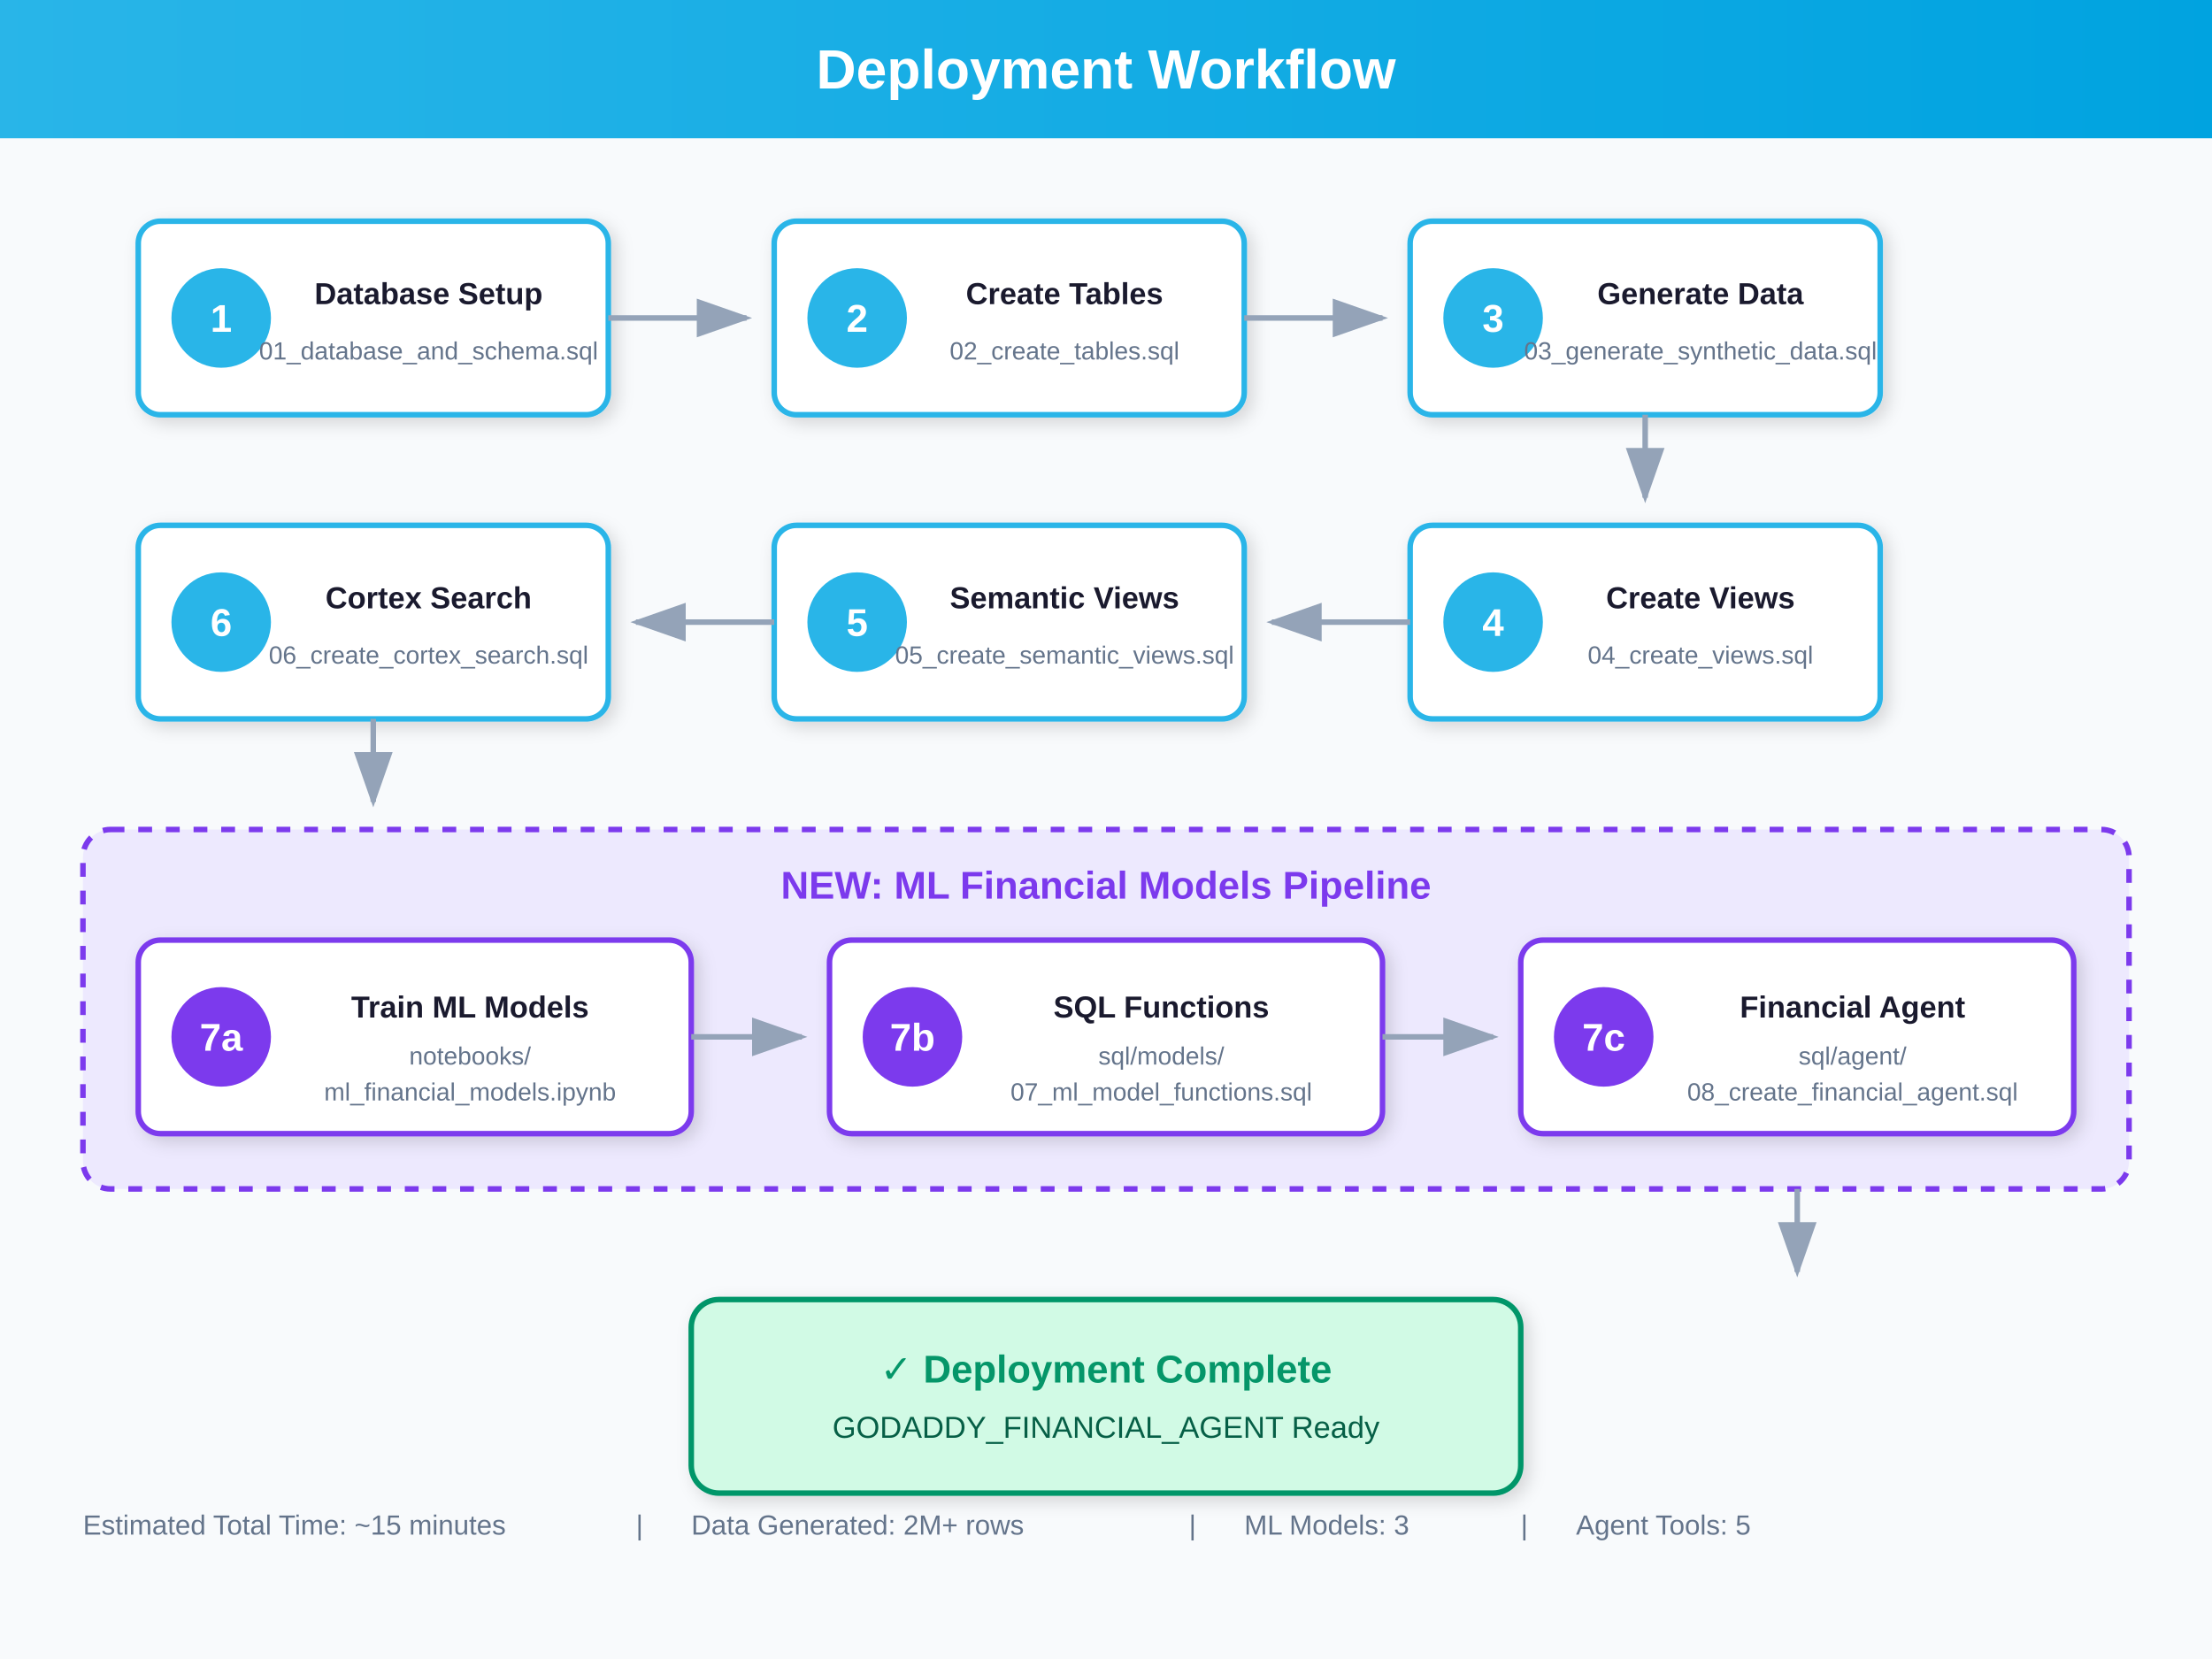
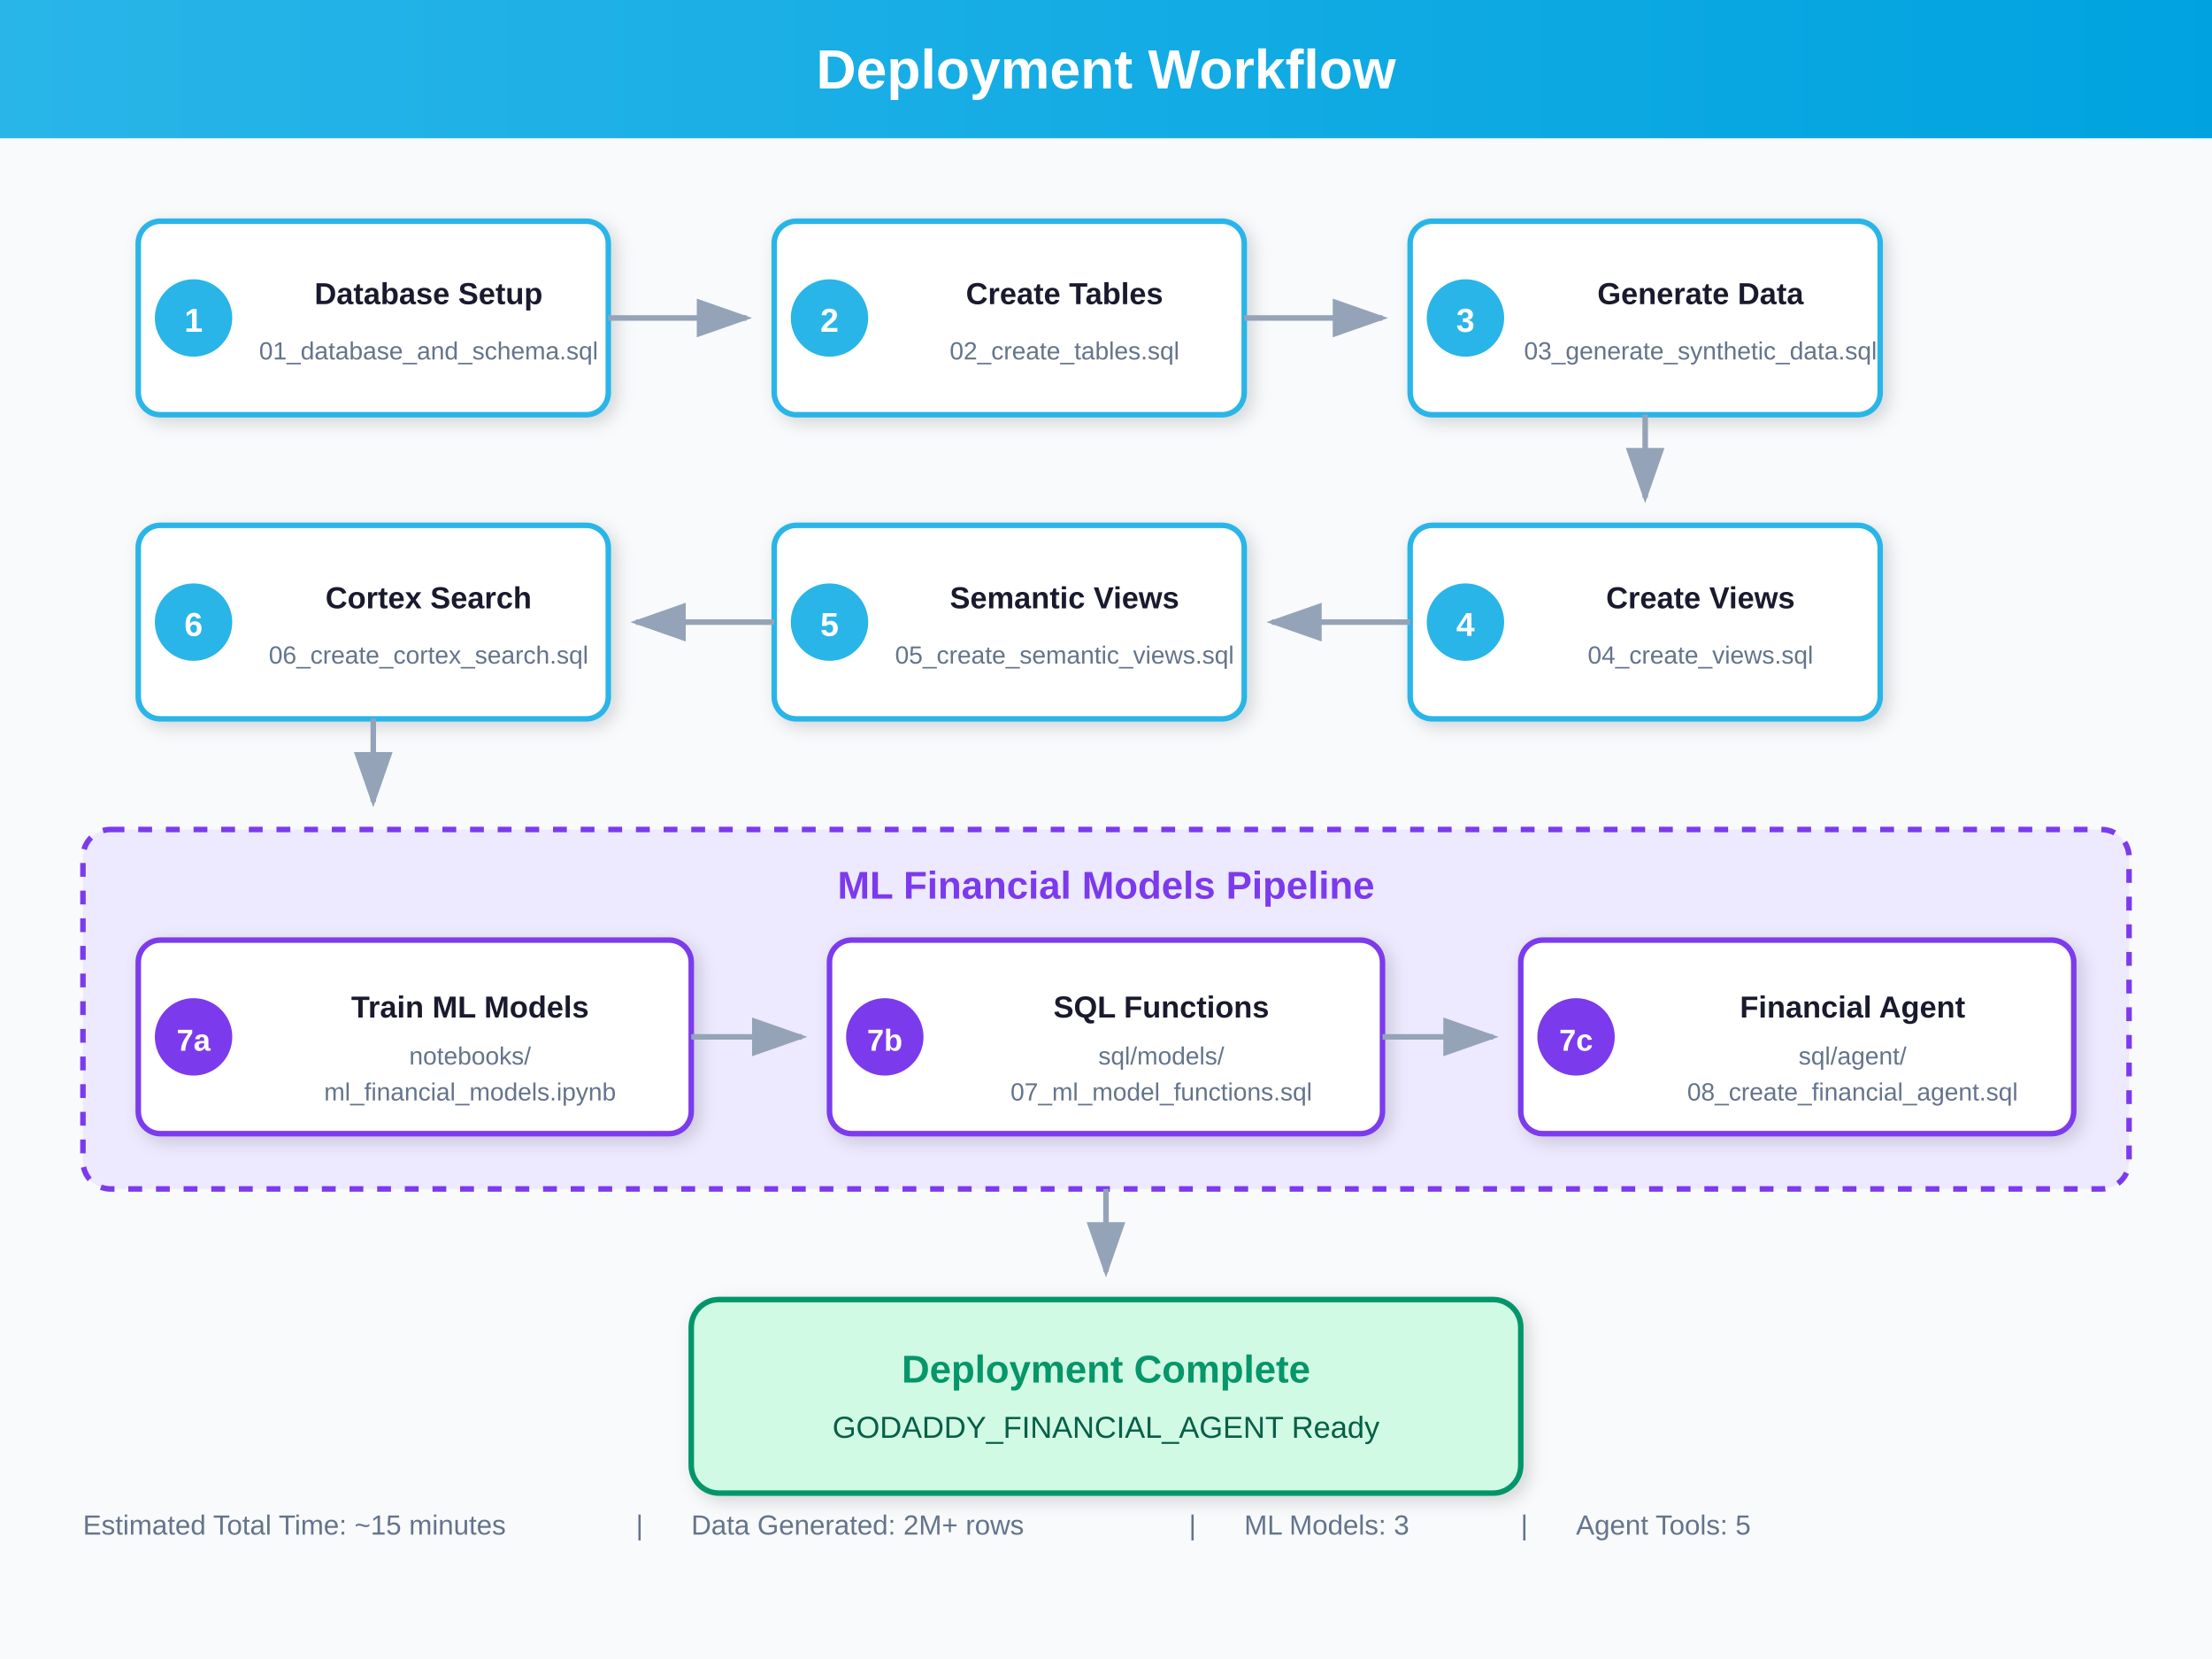
- <svg xmlns="http://www.w3.org/2000/svg" viewBox="0 0 800 600">
+ <svg xmlns="http://www.w3.org/2000/svg" version="1.1" viewBox="0 0 800 600">
  <defs>
    <linearGradient id="blueGrad" x1="0%" y1="0%" x2="100%" y2="0%">
      <stop offset="0%" style="stop-color:#29B5E8" />
      <stop offset="100%" style="stop-color:#00A3E0" />
    </linearGradient>
-     <filter id="shadow" x="-20%" y="-20%" width="140%" height="140%">
-       <feDropShadow dx="2" dy="2" stdDeviation="3" flood-opacity="0.15" />
+     <filter id="shadow" x="-10%" y="-10%" width="130%" height="130%">
+       <feGaussianBlur in="SourceAlpha" stdDeviation="3" />
+       <feOffset dx="2" dy="2" result="offsetblur" />
+       <feComponentTransfer>
+         <feFuncA type="linear" slope="0.15" />
+       </feComponentTransfer>
+       <feMerge>
+         <feMergeNode />
+         <feMergeNode in="SourceGraphic" />
+       </feMerge>
    </filter>
    <marker id="arrowhead" markerWidth="10" markerHeight="7" refX="9" refY="3.5" orient="auto">
      <polygon points="0 0, 10 3.5, 0 7" fill="#94a3b8" />
    </marker>
  </defs>
  <rect width="800" height="600" fill="#f8fafc" />
  <rect x="0" y="0" width="800" height="50" fill="url(#blueGrad)" />
  <text x="400" y="32" font-family="Arial, sans-serif" font-size="20" font-weight="bold" fill="white" text-anchor="middle">Deployment Workflow</text>
  <g transform="translate(50, 80)">
    <rect width="170" height="70" rx="8" fill="white" stroke="#29B5E8" stroke-width="2" filter="url(#shadow)" />
-     <circle cx="30" cy="35" r="18" fill="#29B5E8" />
-     <text x="30" y="40" font-family="Arial, sans-serif" font-size="14" font-weight="bold" fill="white" text-anchor="middle">1</text>
+     <circle cx="20" cy="35" r="14" fill="#29B5E8" />
+     <text x="20" y="40" font-family="Arial, sans-serif" font-size="12" font-weight="bold" fill="white" text-anchor="middle">1</text>
    <text x="105" y="30" font-family="Arial, sans-serif" font-size="11" fill="#1a1a2e" font-weight="bold" text-anchor="middle">Database Setup</text>
    <text x="105" y="50" font-family="Arial, sans-serif" font-size="9" fill="#64748b" text-anchor="middle">01_database_and_schema.sql</text>
  </g>
  <line x1="220" y1="115" x2="270" y2="115" stroke="#94a3b8" stroke-width="2" marker-end="url(#arrowhead)" />
  <g transform="translate(280, 80)">
    <rect width="170" height="70" rx="8" fill="white" stroke="#29B5E8" stroke-width="2" filter="url(#shadow)" />
-     <circle cx="30" cy="35" r="18" fill="#29B5E8" />
-     <text x="30" y="40" font-family="Arial, sans-serif" font-size="14" font-weight="bold" fill="white" text-anchor="middle">2</text>
+     <circle cx="20" cy="35" r="14" fill="#29B5E8" />
+     <text x="20" y="40" font-family="Arial, sans-serif" font-size="12" font-weight="bold" fill="white" text-anchor="middle">2</text>
    <text x="105" y="30" font-family="Arial, sans-serif" font-size="11" fill="#1a1a2e" font-weight="bold" text-anchor="middle">Create Tables</text>
    <text x="105" y="50" font-family="Arial, sans-serif" font-size="9" fill="#64748b" text-anchor="middle">02_create_tables.sql</text>
  </g>
  <line x1="450" y1="115" x2="500" y2="115" stroke="#94a3b8" stroke-width="2" marker-end="url(#arrowhead)" />
  <g transform="translate(510, 80)">
    <rect width="170" height="70" rx="8" fill="white" stroke="#29B5E8" stroke-width="2" filter="url(#shadow)" />
-     <circle cx="30" cy="35" r="18" fill="#29B5E8" />
-     <text x="30" y="40" font-family="Arial, sans-serif" font-size="14" font-weight="bold" fill="white" text-anchor="middle">3</text>
+     <circle cx="20" cy="35" r="14" fill="#29B5E8" />
+     <text x="20" y="40" font-family="Arial, sans-serif" font-size="12" font-weight="bold" fill="white" text-anchor="middle">3</text>
    <text x="105" y="30" font-family="Arial, sans-serif" font-size="11" fill="#1a1a2e" font-weight="bold" text-anchor="middle">Generate Data</text>
    <text x="105" y="50" font-family="Arial, sans-serif" font-size="9" fill="#64748b" text-anchor="middle">03_generate_synthetic_data.sql</text>
  </g>
  <line x1="595" y1="150" x2="595" y2="180" stroke="#94a3b8" stroke-width="2" marker-end="url(#arrowhead)" />
  <g transform="translate(510, 190)">
    <rect width="170" height="70" rx="8" fill="white" stroke="#29B5E8" stroke-width="2" filter="url(#shadow)" />
-     <circle cx="30" cy="35" r="18" fill="#29B5E8" />
-     <text x="30" y="40" font-family="Arial, sans-serif" font-size="14" font-weight="bold" fill="white" text-anchor="middle">4</text>
+     <circle cx="20" cy="35" r="14" fill="#29B5E8" />
+     <text x="20" y="40" font-family="Arial, sans-serif" font-size="12" font-weight="bold" fill="white" text-anchor="middle">4</text>
    <text x="105" y="30" font-family="Arial, sans-serif" font-size="11" fill="#1a1a2e" font-weight="bold" text-anchor="middle">Create Views</text>
    <text x="105" y="50" font-family="Arial, sans-serif" font-size="9" fill="#64748b" text-anchor="middle">04_create_views.sql</text>
  </g>
  <line x1="510" y1="225" x2="460" y2="225" stroke="#94a3b8" stroke-width="2" marker-end="url(#arrowhead)" />
  <g transform="translate(280, 190)">
    <rect width="170" height="70" rx="8" fill="white" stroke="#29B5E8" stroke-width="2" filter="url(#shadow)" />
-     <circle cx="30" cy="35" r="18" fill="#29B5E8" />
-     <text x="30" y="40" font-family="Arial, sans-serif" font-size="14" font-weight="bold" fill="white" text-anchor="middle">5</text>
+     <circle cx="20" cy="35" r="14" fill="#29B5E8" />
+     <text x="20" y="40" font-family="Arial, sans-serif" font-size="12" font-weight="bold" fill="white" text-anchor="middle">5</text>
    <text x="105" y="30" font-family="Arial, sans-serif" font-size="11" fill="#1a1a2e" font-weight="bold" text-anchor="middle">Semantic Views</text>
    <text x="105" y="50" font-family="Arial, sans-serif" font-size="9" fill="#64748b" text-anchor="middle">05_create_semantic_views.sql</text>
  </g>
  <line x1="280" y1="225" x2="230" y2="225" stroke="#94a3b8" stroke-width="2" marker-end="url(#arrowhead)" />
  <g transform="translate(50, 190)">
    <rect width="170" height="70" rx="8" fill="white" stroke="#29B5E8" stroke-width="2" filter="url(#shadow)" />
-     <circle cx="30" cy="35" r="18" fill="#29B5E8" />
-     <text x="30" y="40" font-family="Arial, sans-serif" font-size="14" font-weight="bold" fill="white" text-anchor="middle">6</text>
+     <circle cx="20" cy="35" r="14" fill="#29B5E8" />
+     <text x="20" y="40" font-family="Arial, sans-serif" font-size="12" font-weight="bold" fill="white" text-anchor="middle">6</text>
    <text x="105" y="30" font-family="Arial, sans-serif" font-size="11" fill="#1a1a2e" font-weight="bold" text-anchor="middle">Cortex Search</text>
    <text x="105" y="50" font-family="Arial, sans-serif" font-size="9" fill="#64748b" text-anchor="middle">06_create_cortex_search.sql</text>
  </g>
  <line x1="135" y1="260" x2="135" y2="290" stroke="#94a3b8" stroke-width="2" marker-end="url(#arrowhead)" />
  <rect x="30" y="300" width="740" height="130" rx="10" fill="#ede9fe" stroke="#7c3aed" stroke-width="2" stroke-dasharray="5,5" />
-   <text x="400" y="325" font-family="Arial, sans-serif" font-size="14" font-weight="bold" fill="#7c3aed" text-anchor="middle">NEW: ML Financial Models Pipeline</text>
+   <text x="400" y="325" font-family="Arial, sans-serif" font-size="14" font-weight="bold" fill="#7c3aed" text-anchor="middle">ML Financial Models Pipeline</text>
  <g transform="translate(50, 340)">
    <rect width="200" height="70" rx="8" fill="white" stroke="#7c3aed" stroke-width="2" filter="url(#shadow)" />
-     <circle cx="30" cy="35" r="18" fill="#7c3aed" />
-     <text x="30" y="40" font-family="Arial, sans-serif" font-size="14" font-weight="bold" fill="white" text-anchor="middle">7a</text>
+     <circle cx="20" cy="35" r="14" fill="#7c3aed" />
+     <text x="20" y="40" font-family="Arial, sans-serif" font-size="11" font-weight="bold" fill="white" text-anchor="middle">7a</text>
    <text x="120" y="28" font-family="Arial, sans-serif" font-size="11" fill="#1a1a2e" font-weight="bold" text-anchor="middle">Train ML Models</text>
    <text x="120" y="45" font-family="Arial, sans-serif" font-size="9" fill="#64748b" text-anchor="middle">notebooks/</text>
    <text x="120" y="58" font-family="Arial, sans-serif" font-size="9" fill="#64748b" text-anchor="middle">ml_financial_models.ipynb</text>
  </g>
  <line x1="250" y1="375" x2="290" y2="375" stroke="#94a3b8" stroke-width="2" marker-end="url(#arrowhead)" />
  <g transform="translate(300, 340)">
    <rect width="200" height="70" rx="8" fill="white" stroke="#7c3aed" stroke-width="2" filter="url(#shadow)" />
-     <circle cx="30" cy="35" r="18" fill="#7c3aed" />
-     <text x="30" y="40" font-family="Arial, sans-serif" font-size="14" font-weight="bold" fill="white" text-anchor="middle">7b</text>
+     <circle cx="20" cy="35" r="14" fill="#7c3aed" />
+     <text x="20" y="40" font-family="Arial, sans-serif" font-size="11" font-weight="bold" fill="white" text-anchor="middle">7b</text>
    <text x="120" y="28" font-family="Arial, sans-serif" font-size="11" fill="#1a1a2e" font-weight="bold" text-anchor="middle">SQL Functions</text>
    <text x="120" y="45" font-family="Arial, sans-serif" font-size="9" fill="#64748b" text-anchor="middle">sql/models/</text>
    <text x="120" y="58" font-family="Arial, sans-serif" font-size="9" fill="#64748b" text-anchor="middle">07_ml_model_functions.sql</text>
  </g>
  <line x1="500" y1="375" x2="540" y2="375" stroke="#94a3b8" stroke-width="2" marker-end="url(#arrowhead)" />
  <g transform="translate(550, 340)">
    <rect width="200" height="70" rx="8" fill="white" stroke="#7c3aed" stroke-width="2" filter="url(#shadow)" />
-     <circle cx="30" cy="35" r="18" fill="#7c3aed" />
-     <text x="30" y="40" font-family="Arial, sans-serif" font-size="14" font-weight="bold" fill="white" text-anchor="middle">7c</text>
+     <circle cx="20" cy="35" r="14" fill="#7c3aed" />
+     <text x="20" y="40" font-family="Arial, sans-serif" font-size="11" font-weight="bold" fill="white" text-anchor="middle">7c</text>
    <text x="120" y="28" font-family="Arial, sans-serif" font-size="11" fill="#1a1a2e" font-weight="bold" text-anchor="middle">Financial Agent</text>
    <text x="120" y="45" font-family="Arial, sans-serif" font-size="9" fill="#64748b" text-anchor="middle">sql/agent/</text>
    <text x="120" y="58" font-family="Arial, sans-serif" font-size="9" fill="#64748b" text-anchor="middle">08_create_financial_agent.sql</text>
  </g>
-   <line x1="650" y1="430" x2="650" y2="460" stroke="#94a3b8" stroke-width="2" marker-end="url(#arrowhead)" />
+   <line x1="400" y1="430" x2="400" y2="460" stroke="#94a3b8" stroke-width="2" marker-end="url(#arrowhead)" />
  <g transform="translate(250, 470)">
    <rect width="300" height="70" rx="10" fill="#d1fae5" stroke="#059669" stroke-width="2" filter="url(#shadow)" />
-     <text x="150" y="30" font-family="Arial, sans-serif" font-size="14" font-weight="bold" fill="#059669" text-anchor="middle">✓ Deployment Complete</text>
+     <text x="150" y="30" font-family="Arial, sans-serif" font-size="14" font-weight="bold" fill="#059669" text-anchor="middle">Deployment Complete</text>
    <text x="150" y="50" font-family="Arial, sans-serif" font-size="11" fill="#065f46" text-anchor="middle">GODADDY_FINANCIAL_AGENT Ready</text>
  </g>
  <g transform="translate(30, 555)">
    <text x="0" y="0" font-family="Arial, sans-serif" font-size="10" fill="#64748b">Estimated Total Time: ~15 minutes</text>
    <text x="200" y="0" font-family="Arial, sans-serif" font-size="10" fill="#64748b">|</text>
    <text x="220" y="0" font-family="Arial, sans-serif" font-size="10" fill="#64748b">Data Generated: 2M+ rows</text>
    <text x="400" y="0" font-family="Arial, sans-serif" font-size="10" fill="#64748b">|</text>
    <text x="420" y="0" font-family="Arial, sans-serif" font-size="10" fill="#64748b">ML Models: 3</text>
    <text x="520" y="0" font-family="Arial, sans-serif" font-size="10" fill="#64748b">|</text>
    <text x="540" y="0" font-family="Arial, sans-serif" font-size="10" fill="#64748b">Agent Tools: 5</text>
  </g>
</svg>
